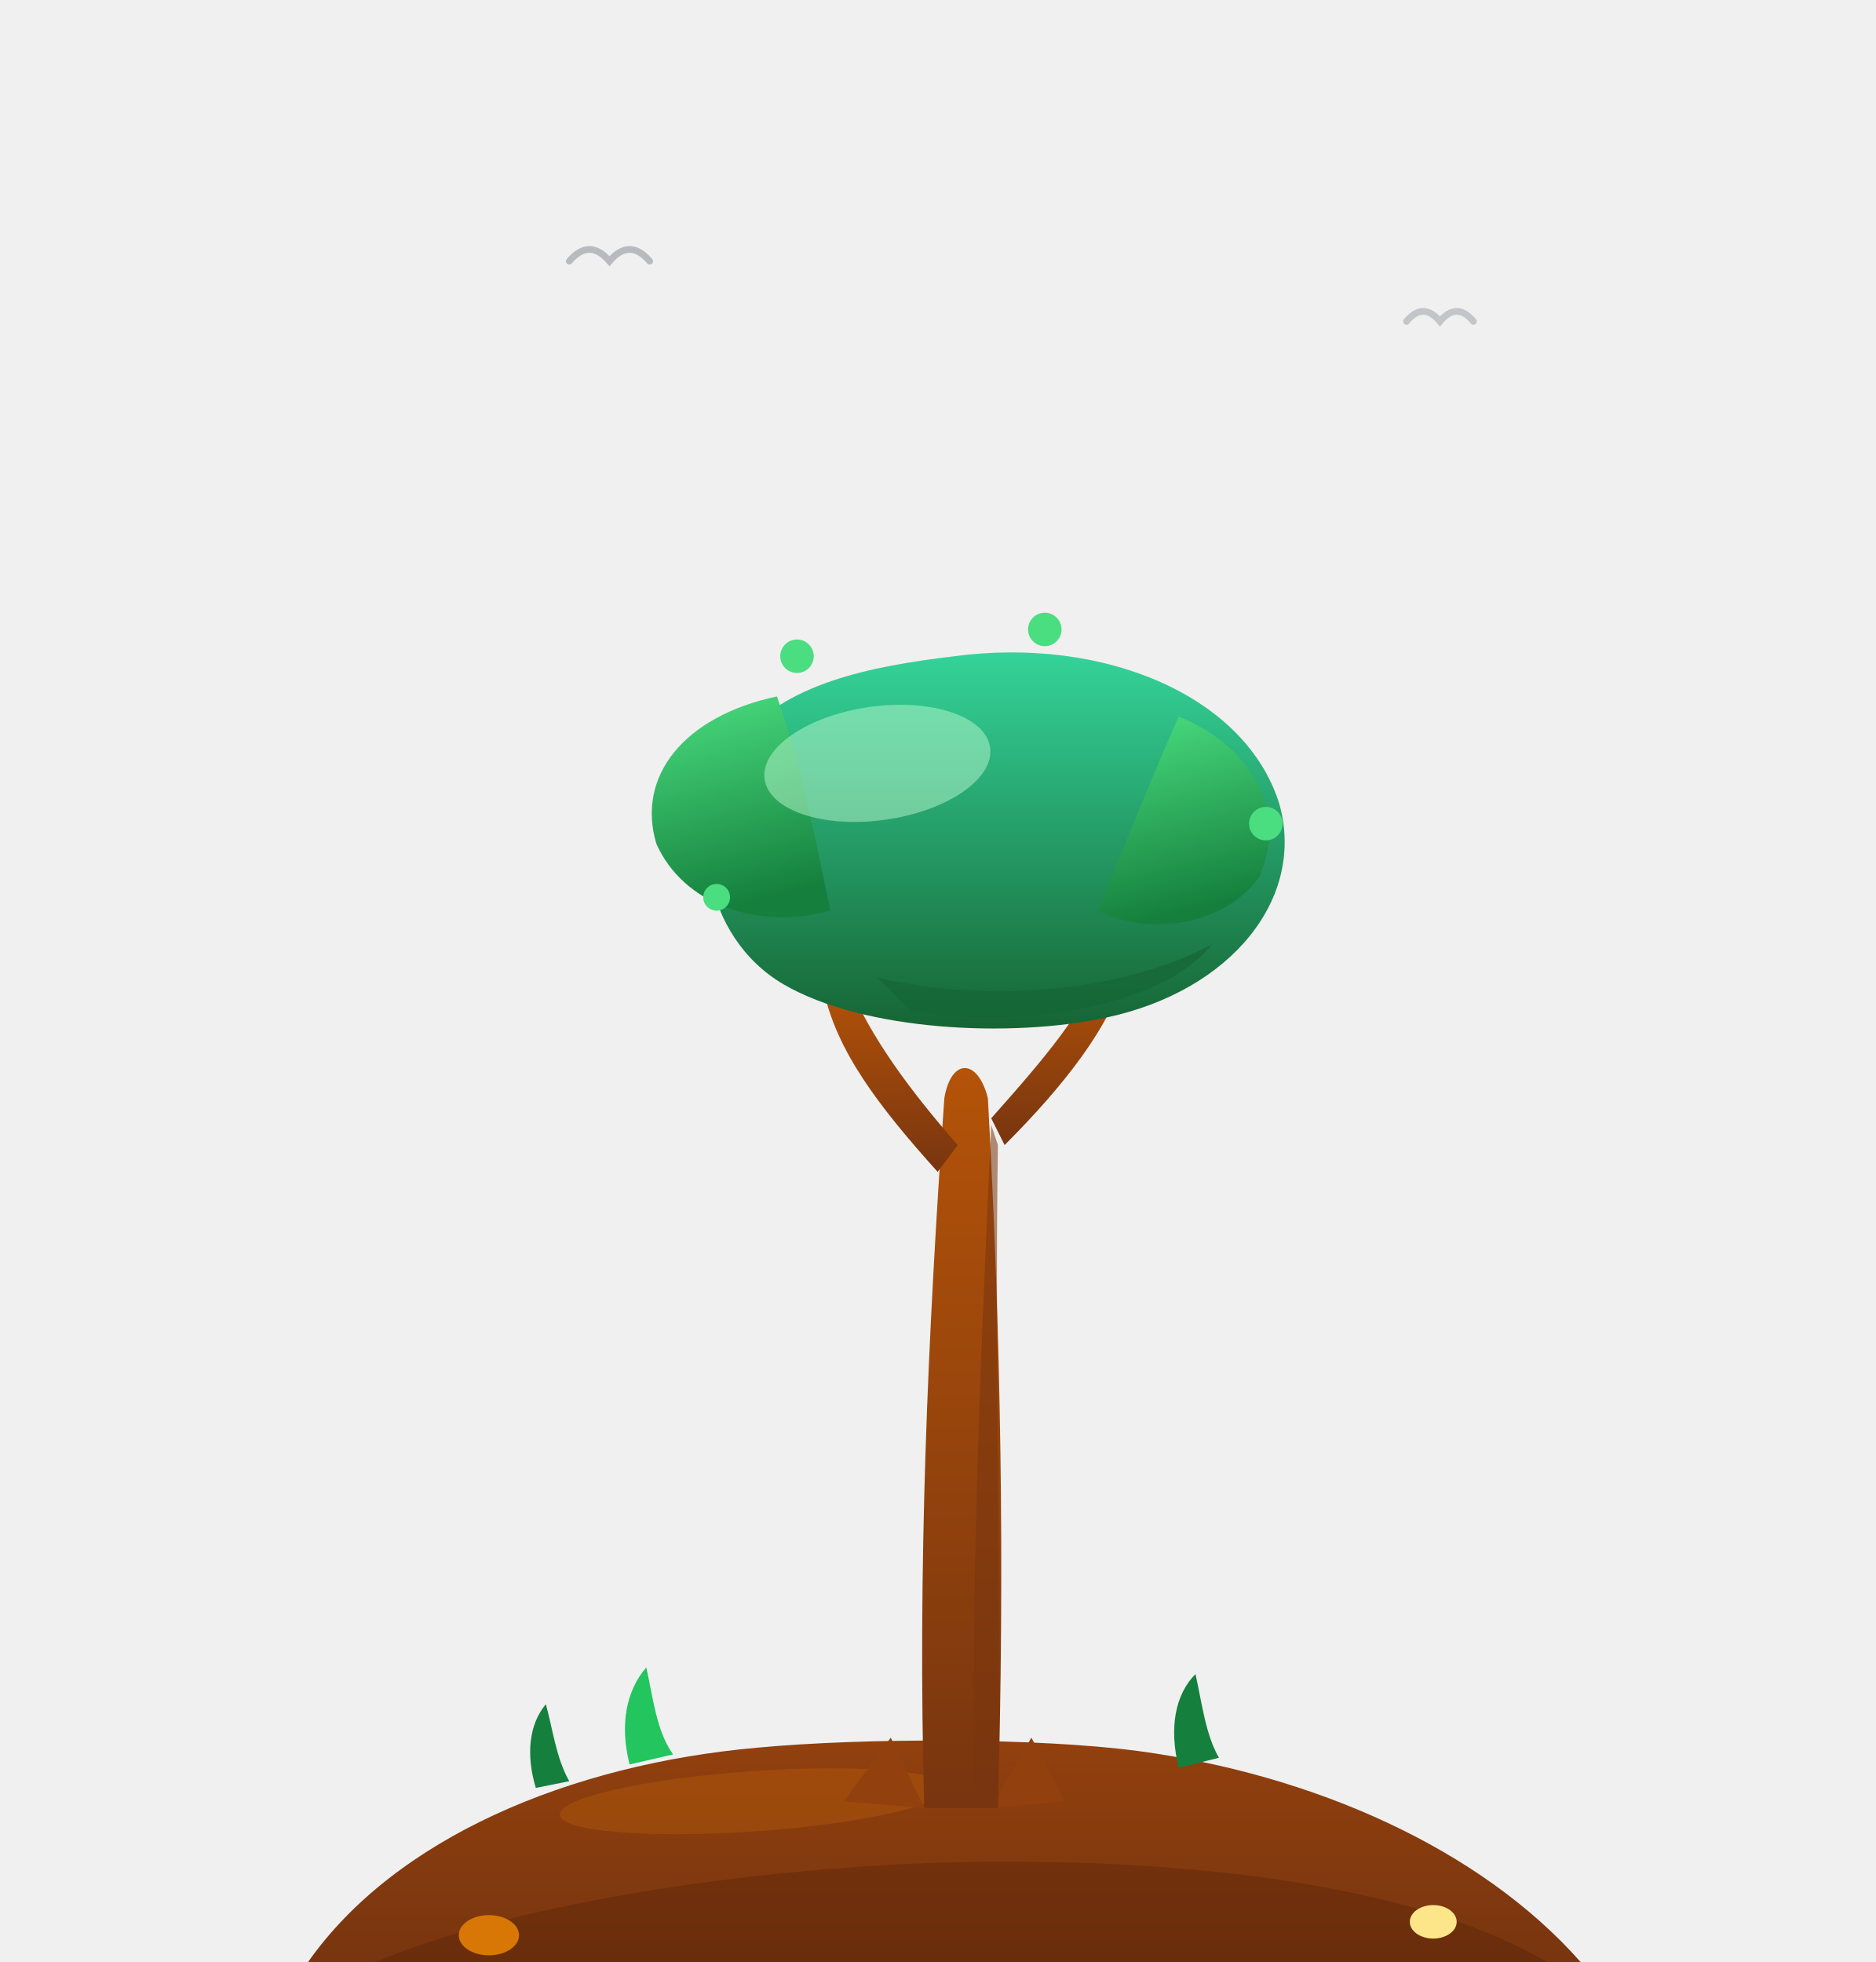
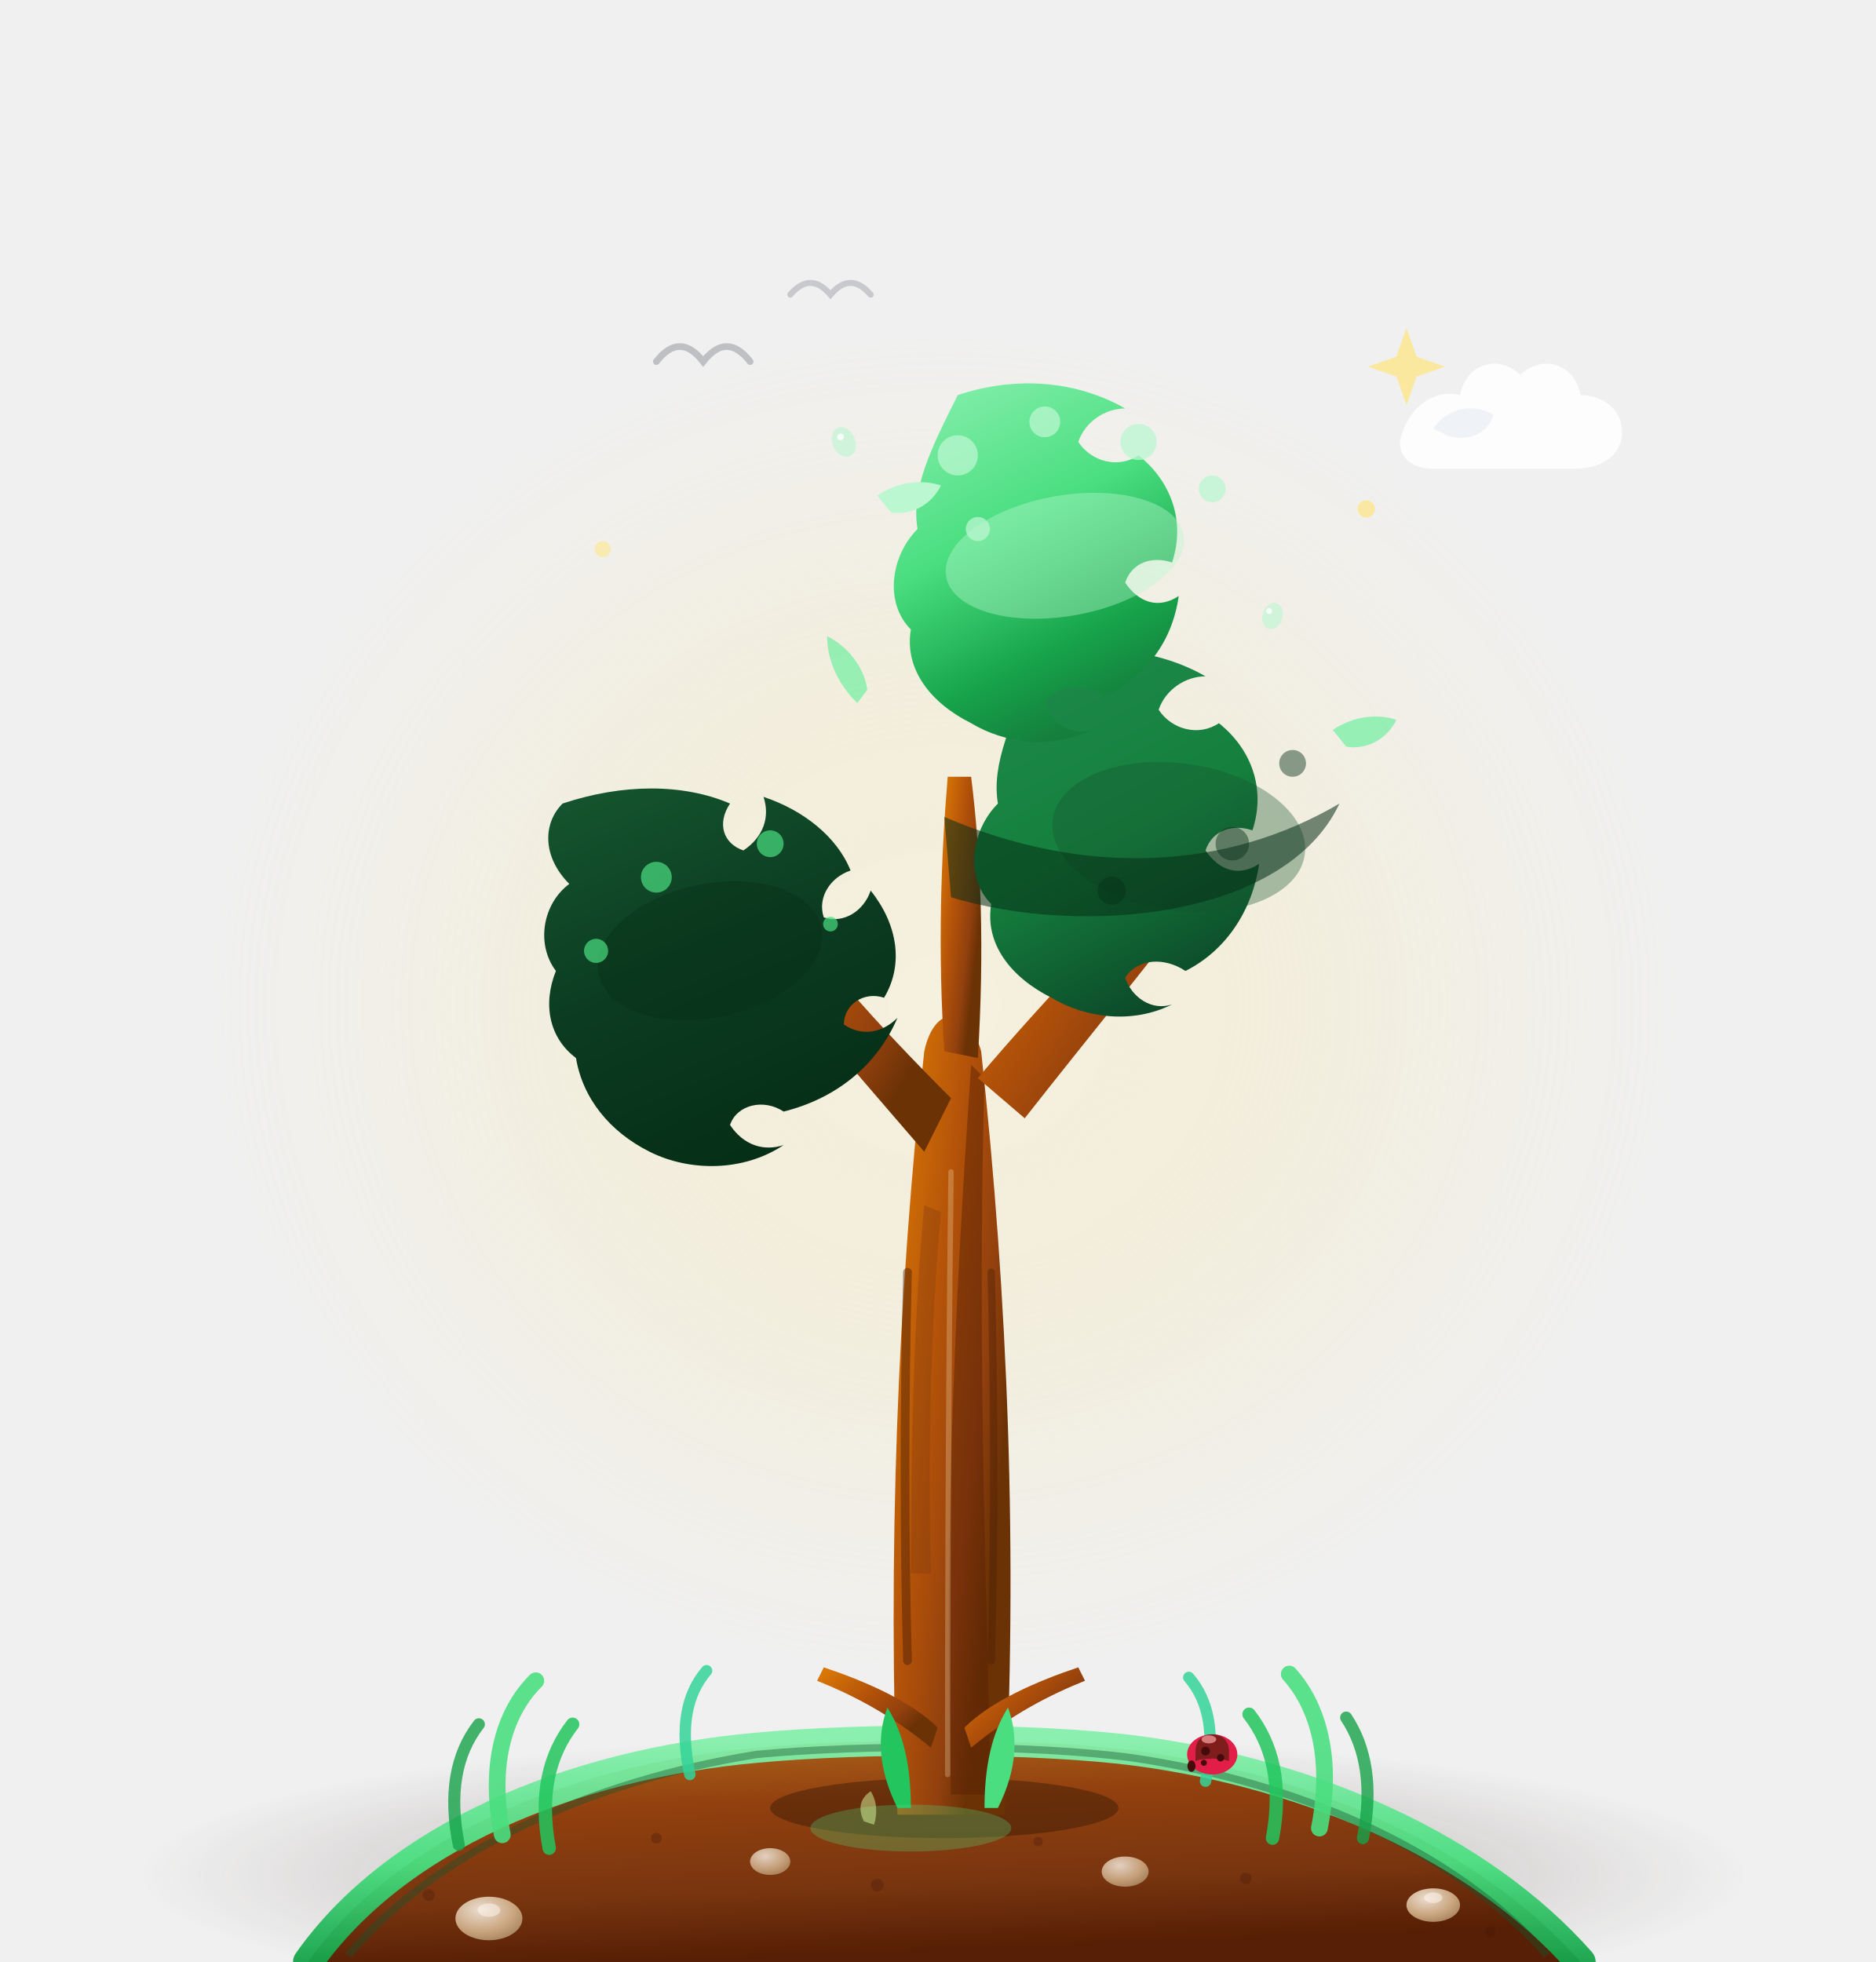
<svg xmlns="http://www.w3.org/2000/svg" viewBox="0 0 560 586" width="560" height="586">
  <defs>
-     <linearGradient id="soil" x1="0" y1="0" x2="0" y2="1">
-       <stop offset="0" stop-color="#92400E" />
-       <stop offset="1" stop-color="#78350F" />
+     <linearGradient id="soilG" x1="0" y1="0" x2=".22" y2="1">
+       <stop offset="0" stop-color="#B06A1E" />
+       <stop offset=".34" stop-color="#92400E" />
+       <stop offset=".72" stop-color="#78350F" />
+       <stop offset="1" stop-color="#571F05" />
    </linearGradient>
-     <linearGradient id="trunk" x1="0" y1="0" x2="0" y2="1">
-       <stop offset="0" stop-color="#B45309" />
-       <stop offset="1" stop-color="#78350F" />
+     <linearGradient id="grassG" x1="0" y1="0" x2="0" y2="1">
+       <stop offset="0" stop-color="#86EFAC" />
+       <stop offset=".55" stop-color="#4ADE80" />
+       <stop offset="1" stop-color="#16A34A" />
    </linearGradient>
-     <linearGradient id="leafA" x1="0" y1="0" x2=".2" y2="1">
-       <stop offset="0" stop-color="#4ADE80" />
+     <linearGradient id="trunkG" x1=".1" y1="0" x2=".9" y2=".6">
+       <stop offset="0" stop-color="#D97706" />
+       <stop offset=".45" stop-color="#B45309" />
+       <stop offset=".8" stop-color="#92400E" />
+       <stop offset="1" stop-color="#6B3205" />
+     </linearGradient>
+     <linearGradient id="leafBack" x1=".2" y1="0" x2=".6" y2="1">
+       <stop offset="0" stop-color="#14532D" />
+       <stop offset=".5" stop-color="#0B3B21" />
+       <stop offset="1" stop-color="#052E16" />
+     </linearGradient>
+     <linearGradient id="leafMid" x1=".15" y1="0" x2=".55" y2="1">
+       <stop offset="0" stop-color="#1E8A4C" />
+       <stop offset=".55" stop-color="#15803D" />
+       <stop offset="1" stop-color="#0C4A2A" />
+     </linearGradient>
+     <linearGradient id="leafFront" x1=".1" y1="0" x2=".5" y2="1">
+       <stop offset="0" stop-color="#86EFAC" />
+       <stop offset=".45" stop-color="#4ADE80" />
+       <stop offset=".8" stop-color="#16A34A" />
      <stop offset="1" stop-color="#15803D" />
    </linearGradient>
-     <linearGradient id="leafB" x1="0" y1="0" x2="0" y2="1">
-       <stop offset="0" stop-color="#34D399" />
-       <stop offset="1" stop-color="#166534" />
-     </linearGradient>
+     <radialGradient id="pebbleG" cx=".38" cy=".3" r="1">
+       <stop offset="0" stop-color="#EBDDD0" />
+       <stop offset=".5" stop-color="#C9A57E" />
+       <stop offset="1" stop-color="#8A6642" />
+     </radialGradient>
+     <radialGradient id="softShadow" cx=".5" cy=".5" r=".5">
+       <stop offset="0" stop-color="#3E2723" stop-opacity=".34" />
+       <stop offset=".62" stop-color="#3E2723" stop-opacity=".14" />
+       <stop offset="1" stop-color="#3E2723" stop-opacity="0" />
+     </radialGradient>
+     <radialGradient id="sunGlow" cx=".5" cy=".5" r=".5">
+       <stop offset="0" stop-color="#FEF3C7" stop-opacity=".4" />
+       <stop offset=".55" stop-color="#FDE68A" stop-opacity=".16" />
+       <stop offset="1" stop-color="#FDE68A" stop-opacity="0" />
+     </radialGradient>
  </defs>
-   <path d="M92 586 C118 549 170 527 226 522 C258 519 310 519 340 523 C392 530 442 552 472 586 Z" fill="url(#soil)" />
-   <path d="M112 586 C160 566 240 556 300 556 C370 556 428 566 462 586 Z" fill="#451A03" opacity=".28" />
-   <ellipse cx="225" cy="538" rx="58" ry="9" fill="#D97706" opacity=".22" transform="rotate(-4 225 538)" />
-   <path d="M188 527 C185 515 187 505 193 498 C195 507 196 517 201 524 Z" fill="#22C55E" />
-   <path d="M160 534 C157 524 158 515 163 509 C165 516 166 525 170 532 Z" fill="#15803D" />
-   <path d="M352 528 C349 516 351 506 357 500 C359 509 360 518 364 525 Z" fill="#15803D" />
-   <ellipse cx="146" cy="578" rx="9" ry="6" fill="#D97706" />
-   <ellipse cx="428" cy="574" rx="7" ry="5" fill="#FDE68A" />
-   <path d="M252 538 L276 540 L266 519 Z" fill="#92400E" />
-   <path d="M318 538 L296 540 L308 519 Z" fill="#92400E" />
-   <path d="M276 540 C274 468 277 400 282 328 C284 316 292 316 295 328 C299 400 300 468 298 540 Z" fill="url(#trunk)" />
-   <path d="M291 536 C290 466 293 402 296 336 L298 342 C297 404 299 466 298 536 Z" fill="#78350F" opacity=".55" />
-   <path d="M280 350 C262 330 250 314 246 296 L253 293 C260 310 272 326 286 342 Z" fill="url(#trunk)" />
-   <path d="M296 334 C312 316 324 302 330 286 L336 290 C332 306 318 324 300 342 Z" fill="url(#trunk)" />
-   <path d="M285 196 C330 190 372 208 382 240 C390 268 368 296 330 304 C302 310 258 308 234 294 C210 280 204 246 220 222 C234 204 260 199 285 196 Z" fill="url(#leafB)" />
-   <path d="M232 208 C204 214 190 232 196 252 C204 270 226 278 248 272 C244 254 240 230 232 208 Z" fill="url(#leafA)" />
-   <path d="M352 214 C376 224 384 244 376 262 C366 276 344 280 328 272 C336 252 344 232 352 214 Z" fill="url(#leafA)" />
-   <path d="M262 292 C296 300 336 296 362 282 C348 300 306 308 272 302 Z" fill="#166534" opacity=".7" />
-   <ellipse cx="262" cy="228" rx="34" ry="17" fill="#BBF7D0" opacity=".5" transform="rotate(-8 262 228)" />
-   <circle cx="238" cy="196" r="5" fill="#4ADE80" />
-   <circle cx="312" cy="188" r="5" fill="#4ADE80" />
-   <circle cx="378" cy="246" r="5" fill="#4ADE80" />
-   <circle cx="214" cy="268" r="4" fill="#4ADE80" />
-   <path d="M170 78 q6 -7 12 0 q6 -7 12 0" stroke="#0F172A" stroke-width="2" fill="none" opacity=".25" stroke-linecap="round" />
-   <path d="M420 96 q5 -6 10 0 q5 -6 10 0" stroke="#0F172A" stroke-width="2" fill="none" opacity=".2" stroke-linecap="round" />
+   <ellipse cx="282" cy="560" rx="240" ry="42" fill="url(#softShadow)" />
+   <ellipse cx="282" cy="300" rx="220" ry="200" fill="url(#sunGlow)" />
+   <path d="M92 586 C118 549 170 527 226 522 C258 519 310 519 340 523 C392 530 442 552 472 586 Z" fill="url(#soilG)" />
+   <path d="M92 586 C118 549 170 527 226 522 C258 519 310 519 340 523 C392 530 442 552 472 586" fill="none" stroke="url(#grassG)" stroke-width="9" stroke-linecap="round" opacity=".95" />
+   <path d="M104 584 C130 553 176 532 226 524 C258 521 308 521 338 525 C386 532 434 552 462 584" fill="none" stroke="#14532D" stroke-width="2.2" opacity=".4" />
+   <g stroke-linecap="round" fill="none">
+     <path d="M150 548 C146 528 150 512 160 502" stroke="#4ADE80" stroke-width="5" opacity=".9" />
+     <path d="M164 552 C161 536 164 524 171 515" stroke="#22C55E" stroke-width="4" opacity=".85" />
+     <path d="M137 551 C134 536 136 524 143 515" stroke="#16A34A" stroke-width="3.6" opacity=".8" />
+     <path d="M394 546 C398 526 394 510 385 500" stroke="#4ADE80" stroke-width="5" opacity=".9" />
+     <path d="M380 549 C383 533 380 521 373 512" stroke="#22C55E" stroke-width="4" opacity=".85" />
+     <path d="M407 549 C410 534 408 522 402 513" stroke="#16A34A" stroke-width="3.6" opacity=".8" />
+     <path d="M206 530 C203 516 205 506 211 499" stroke="#34D399" stroke-width="3.4" opacity=".85" />
+     <path d="M360 532 C363 518 361 508 355 501" stroke="#34D399" stroke-width="3.4" opacity=".85" />
+   </g>
+   <ellipse cx="146" cy="573" rx="10" ry="6.5" fill="url(#pebbleG)" />
+   <ellipse cx="146" cy="570.5" rx="3.4" ry="2" fill="#FFF7ED" opacity=".5" />
+   <ellipse cx="428" cy="569" rx="8" ry="5" fill="url(#pebbleG)" />
+   <ellipse cx="428" cy="566.8" rx="2.7" ry="1.6" fill="#FFF7ED" opacity=".5" />
+   <ellipse cx="230" cy="556" rx="6" ry="4" fill="url(#pebbleG)" opacity=".92" />
+   <ellipse cx="336" cy="559" rx="7" ry="4.5" fill="url(#pebbleG)" opacity=".92" />
+   <g fill="#431407" opacity=".3">
+     <circle cx="196" cy="549" r="1.6" />
+     <circle cx="262" cy="563" r="1.9" />
+     <circle cx="310" cy="550" r="1.4" />
+     <circle cx="372" cy="561" r="1.7" />
+     <circle cx="128" cy="566" r="1.8" />
+     <circle cx="445" cy="577" r="1.5" />
+   </g>
+   <ellipse cx="282" cy="540" rx="52" ry="9" fill="#2A1506" opacity=".4" />
+   <path d="M268 542 C265 464 268 388 276 314 C279 300 289 300 293 314 C301 388 304 464 300 542 Z" fill="url(#trunkG)" />
+   <path d="M284 536 C282 460 285 390 290 318 L294 322 C292 392 294 462 296 536 Z" fill="#571F05" opacity=".45" />
+   <path d="M272 470 C272 430 273 392 276 360 L281 362 C278 394 277 432 278 470 Z" fill="#78350F" opacity=".3" />
+   <path d="M278 522 C266 512 254 506 244 502 L246 498 C258 502 272 508 280 516 Z" fill="url(#trunkG)" />
+   <path d="M290 522 C302 512 314 506 324 502 L322 498 C310 502 296 508 288 516 Z" fill="url(#trunkG)" />
+   <path d="M268 540 C262 528 262 518 265 510 C270 518 272 528 272 540 Z" fill="#22C55E" />
+   <path d="M298 540 C304 528 304 518 301 510 C296 518 294 528 294 540 Z" fill="#4ADE80" />
+   <path d="M276 344 C252 316 230 292 218 268 L228 262 C242 284 262 306 284 328 Z" fill="url(#trunkG)" />
+   <path d="M292 322 C314 296 336 274 356 252 L364 260 C348 282 328 306 306 334 Z" fill="url(#trunkG)" />
+   <path d="M282 314 C280 284 281 256 283 232 L290 232 C293 256 294 284 292 316 Z" fill="url(#trunkG)" />
+   <g stroke-linecap="round">
+     <path d="M271 380 C270 420 270 460 271 496" stroke="#4A1D04" stroke-width="2.6" fill="none" opacity=".45" />
+     <path d="M296 380 C297 420 297 460 296 496" stroke="#4A1D04" stroke-width="2.2" fill="none" opacity=".4" />
+     <path d="M284 350 C283 430 283 500 283 530" stroke="#FEF3C7" stroke-width="1.6" fill="none" opacity=".25" />
+   </g>
+   <ellipse cx="272" cy="546" rx="30" ry="7" fill="#4ADE80" opacity=".28" />
+   <path d="M258 544 C256 540 257 537 260 535 C262 538 262 542 261 545 Z" fill="#D9F99D" opacity=".5" />
+   <path d="M168 240 C186 234 204 234 218 240 C214 246 216 252 222 254 C228 250 230 244 228 238 C240 242 250 250 254 260 C248 262 244 268 246 274 C252 276 258 272 260 266 C268 276 270 288 264 298 C258 296 252 300 252 306 C258 310 264 308 268 304 C262 318 250 328 234 332 C228 328 220 330 218 336 C222 342 228 344 234 342 C222 350 206 350 194 344 C182 338 174 328 172 316 C164 310 162 300 166 290 C160 282 162 270 170 264 C162 256 162 246 168 240 Z" fill="url(#leafBack)" />
+   <ellipse cx="212" cy="284" rx="34" ry="20" fill="#052E16" opacity=".38" transform="rotate(-12 212 284)" />
+   <path d="M310 196 C328 192 346 194 360 202 C354 202 348 206 346 212 C350 218 358 220 364 216 C374 224 378 236 374 248 C368 246 362 248 360 254 C364 260 370 262 376 258 C374 272 366 284 354 290 C348 286 340 286 336 292 C338 298 344 302 350 300 C338 306 324 304 314 298 C302 292 294 282 296 270 C288 262 290 248 298 240 C296 228 302 216 310 196 Z" fill="url(#leafMid)" />
+   <ellipse cx="352" cy="250" rx="38" ry="22" fill="#14532D" opacity=".35" transform="rotate(8 352 250)" />
+   <path d="M286 118 C304 112 322 114 336 122 C330 122 324 126 322 132 C326 138 334 140 340 136 C350 144 354 156 350 168 C344 166 338 168 336 174 C340 180 346 182 352 178 C350 192 342 202 330 208 C324 204 316 204 312 210 C314 216 320 220 326 218 C314 224 300 222 290 216 C278 210 270 200 272 188 C264 180 266 166 274 158 C272 146 278 134 286 118 Z" fill="url(#leafFront)" />
+   <ellipse cx="318" cy="166" rx="36" ry="18" fill="#BBF7D0" opacity=".4" transform="rotate(-10 318 166)" />
+   <path d="M282 244 C324 262 366 260 400 240 C384 274 324 280 284 268 Z" fill="#052E16" opacity=".55" />
+   <g fill="#BBF7D0" opacity=".75">
+     <circle cx="286" cy="136" r="6" />
+     <circle cx="312" cy="126" r="4.6" />
+     <circle cx="340" cy="132" r="5.4" />
+     <circle cx="362" cy="146" r="4" />
+     <circle cx="292" cy="158" r="3.6" />
+   </g>
+   <g fill="#052E16" opacity=".45">
+     <circle cx="368" cy="252" r="5" />
+     <circle cx="332" cy="266" r="4.2" />
+     <circle cx="386" cy="228" r="4" />
+   </g>
+   <g fill="#4ADE80" opacity=".7">
+     <circle cx="196" cy="262" r="4.6" />
+     <circle cx="230" cy="252" r="4" />
+     <circle cx="178" cy="284" r="3.6" />
+     <circle cx="248" cy="276" r="2.2" />
+   </g>
+   <path d="M262 148 C268 144 275 143 281 145 C278 151 272 154 266 153 Z" fill="#BBF7D0" />
+   <path d="M256 210 C250 204 247 197 247 190 C253 193 258 199 259 206 Z" fill="#86EFAC" opacity=".85" />
+   <path d="M398 218 C404 214 411 213 417 215 C414 221 408 224 402 223 Z" fill="#86EFAC" opacity=".85" />
+   <ellipse cx="252" cy="132" rx="3.4" ry="4.6" fill="#BBF7D0" opacity=".6" transform="rotate(-24 252 132)" />
+   <circle cx="251" cy="130.5" r="1" fill="#FFFFFF" opacity=".8" />
+   <ellipse cx="380" cy="184" rx="3" ry="4" fill="#BBF7D0" opacity=".6" transform="rotate(18 380 184)" />
+   <circle cx="379" cy="182.5" r=".9" fill="#FFFFFF" opacity=".8" />
+   <path d="M196 108 q7 -9 14 0 q7 -9 14 0" stroke="#0F172A" stroke-width="2" fill="none" opacity=".22" stroke-linecap="round" />
+   <path d="M236 88 q6 -7 12 0 q6 -7 12 0" stroke="#0F172A" stroke-width="1.8" fill="none" opacity=".18" stroke-linecap="round" />
+   <g>
+     <path d="M418 132 C420 122 428 116 436 118 C438 108 448 106 454 112 C460 106 470 108 472 118 C480 118 486 124 484 132 C482 138 476 140 470 140 L428 140 C422 140 418 137 418 132 Z" fill="#FFFFFF" opacity=".85" />
+     <path d="M428 128 C432 122 440 120 446 124 C444 130 438 132 432 130 Z" fill="#E2E8F0" opacity=".5" />
+   </g>
+   <circle cx="180" cy="164" r="2.4" fill="#FDE68A" opacity=".6" />
+   <circle cx="408" cy="152" r="2.6" fill="#FDE68A" opacity=".75" />
+   <path d="M420 98 l3 8.5 8.5 3 -8.5 3 -3 8.5 -3 -8.5 -8.5 -3 8.5 -3 Z" fill="#FDE68A" opacity=".8" />
+   <g>
+     <ellipse cx="362" cy="524" rx="7.5" ry="6" fill="#E11D48" />
+     <path d="M362 518 C365 518 367 520 367 523 L367 526 C365 525 359 525 357 526 L357 523 C357 520 359 518 362 518 Z" fill="#7F1D1D" />
+     <circle cx="360" cy="523" r="1.3" fill="#450A0A" />
+     <circle cx="364.5" cy="525" r="1.1" fill="#450A0A" />
+     <circle cx="359.5" cy="526.5" r=".9" fill="#450A0A" />
+     <ellipse cx="355.8" cy="527.5" rx="1.2" ry="1.7" fill="#450A0A" />
+     <ellipse cx="361" cy="519.5" rx="2.2" ry="1.2" fill="#FCA5A5" opacity=".7" />
+   </g>
</svg>
